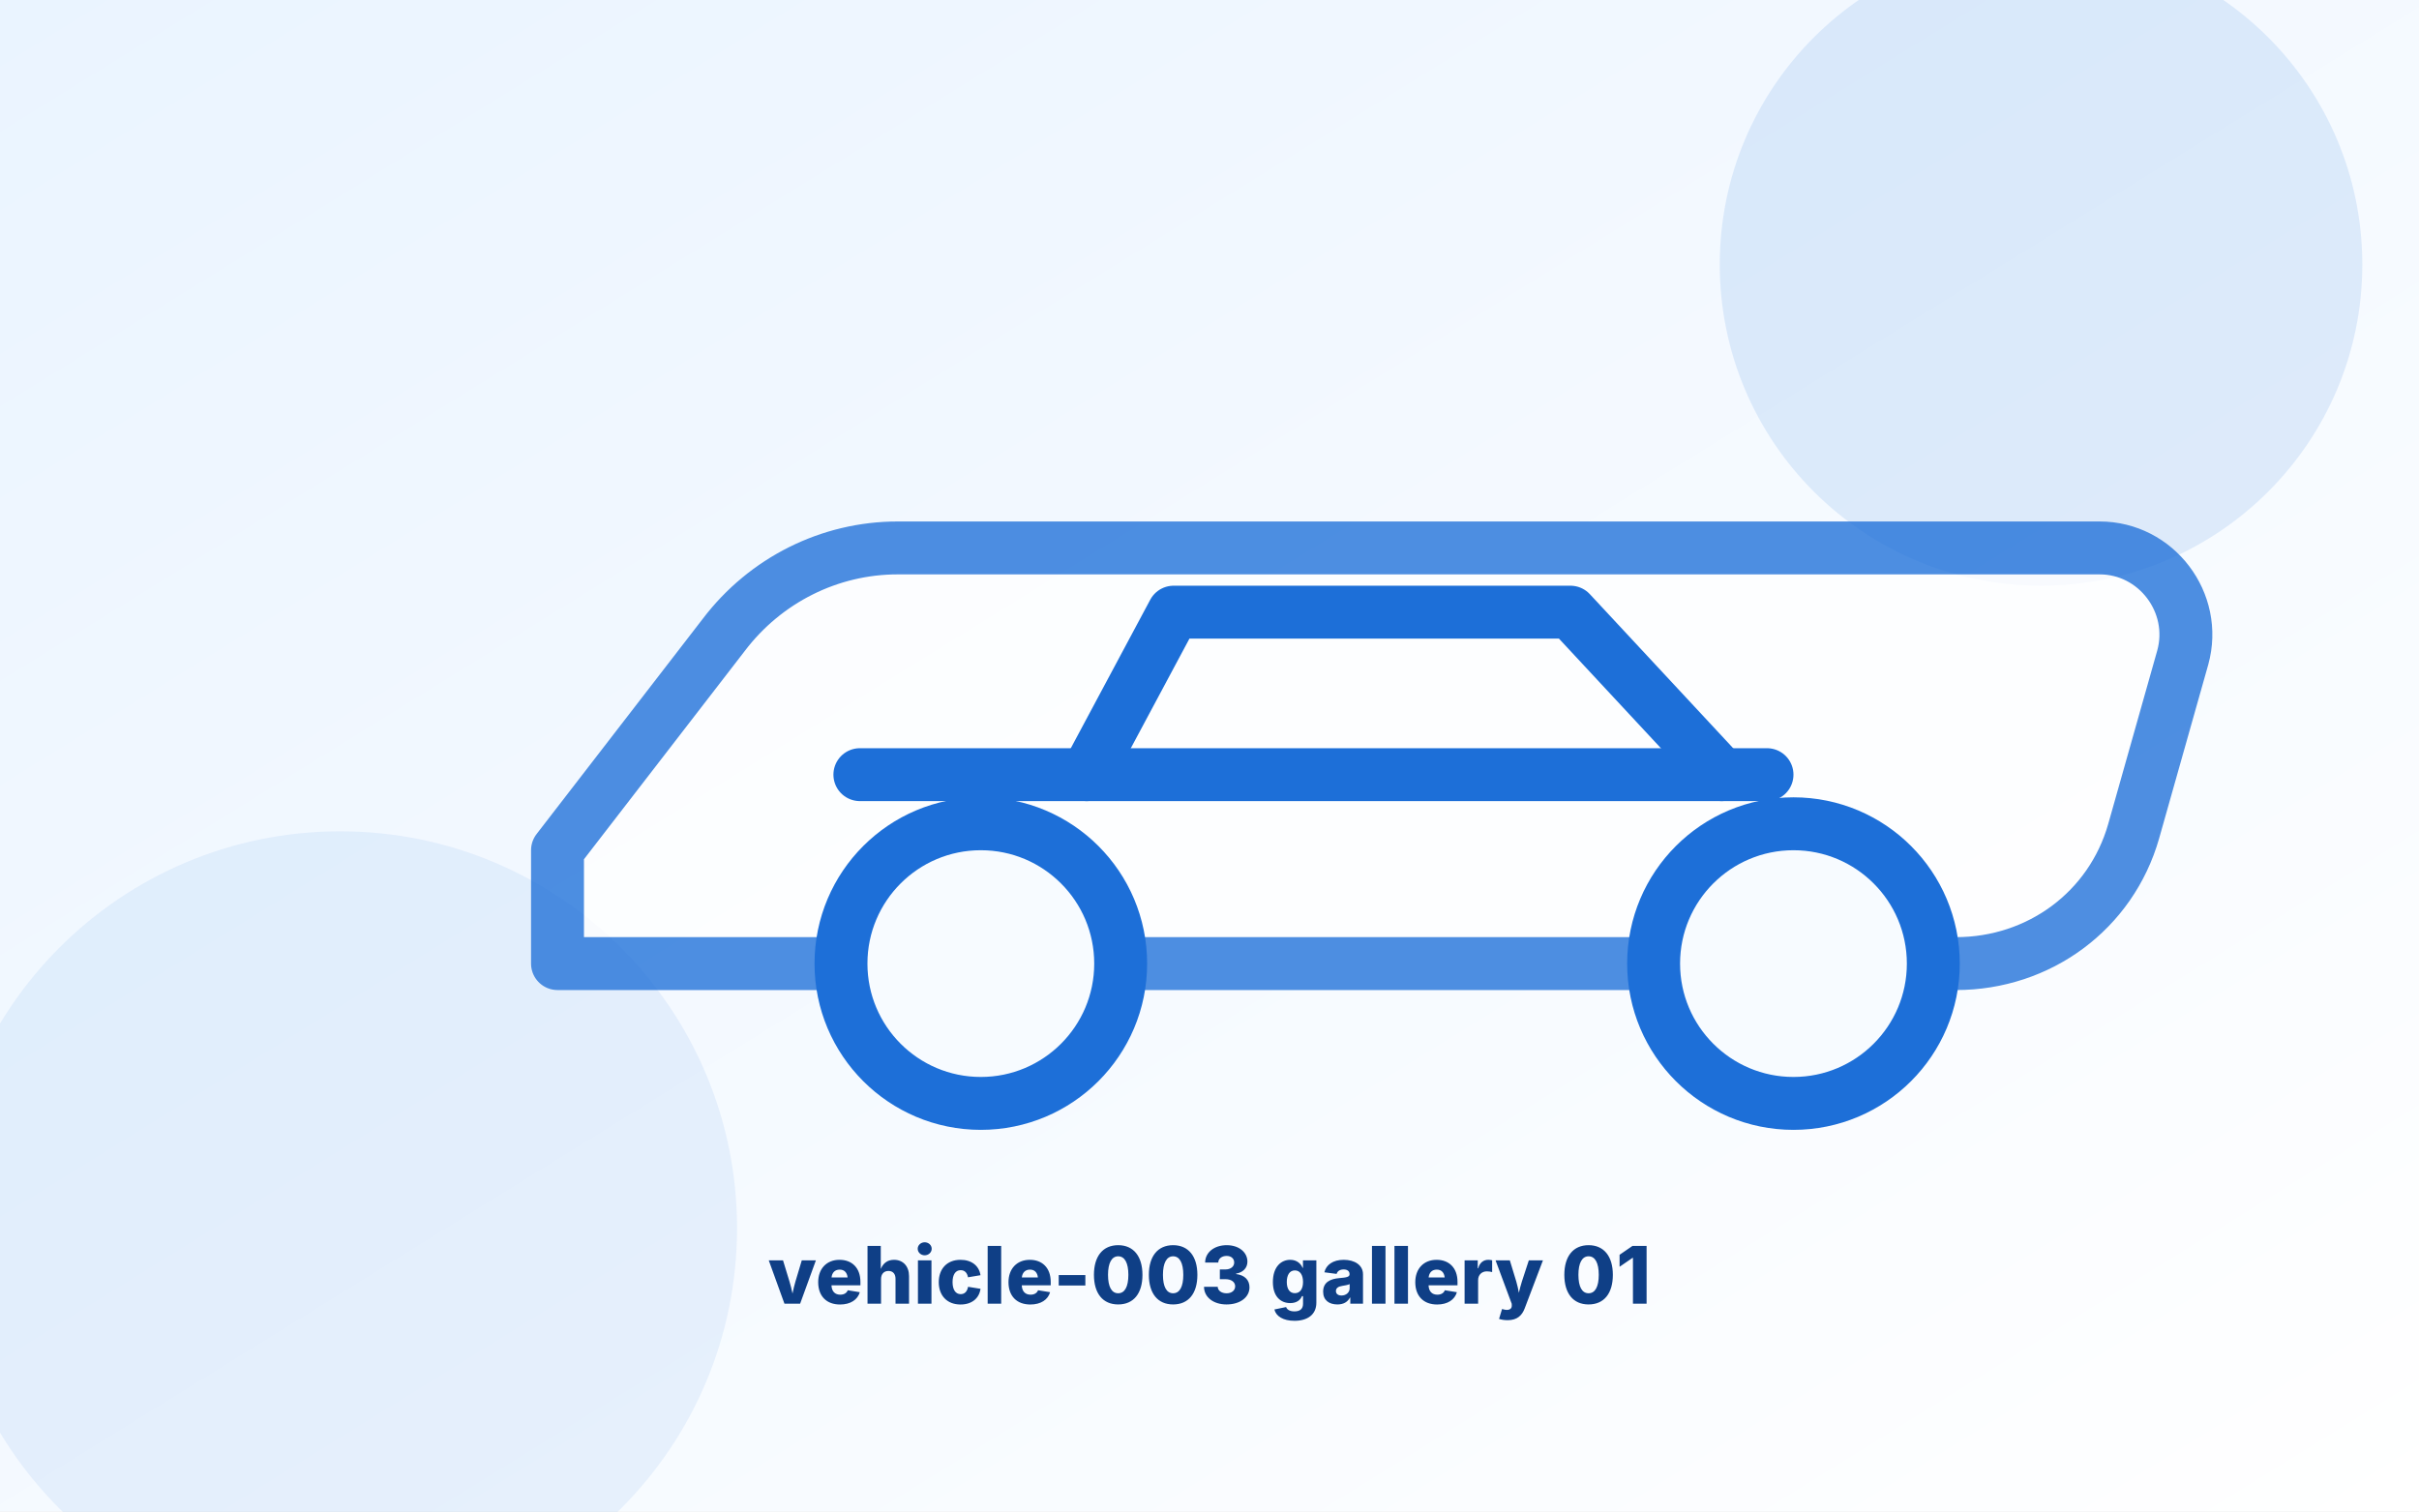
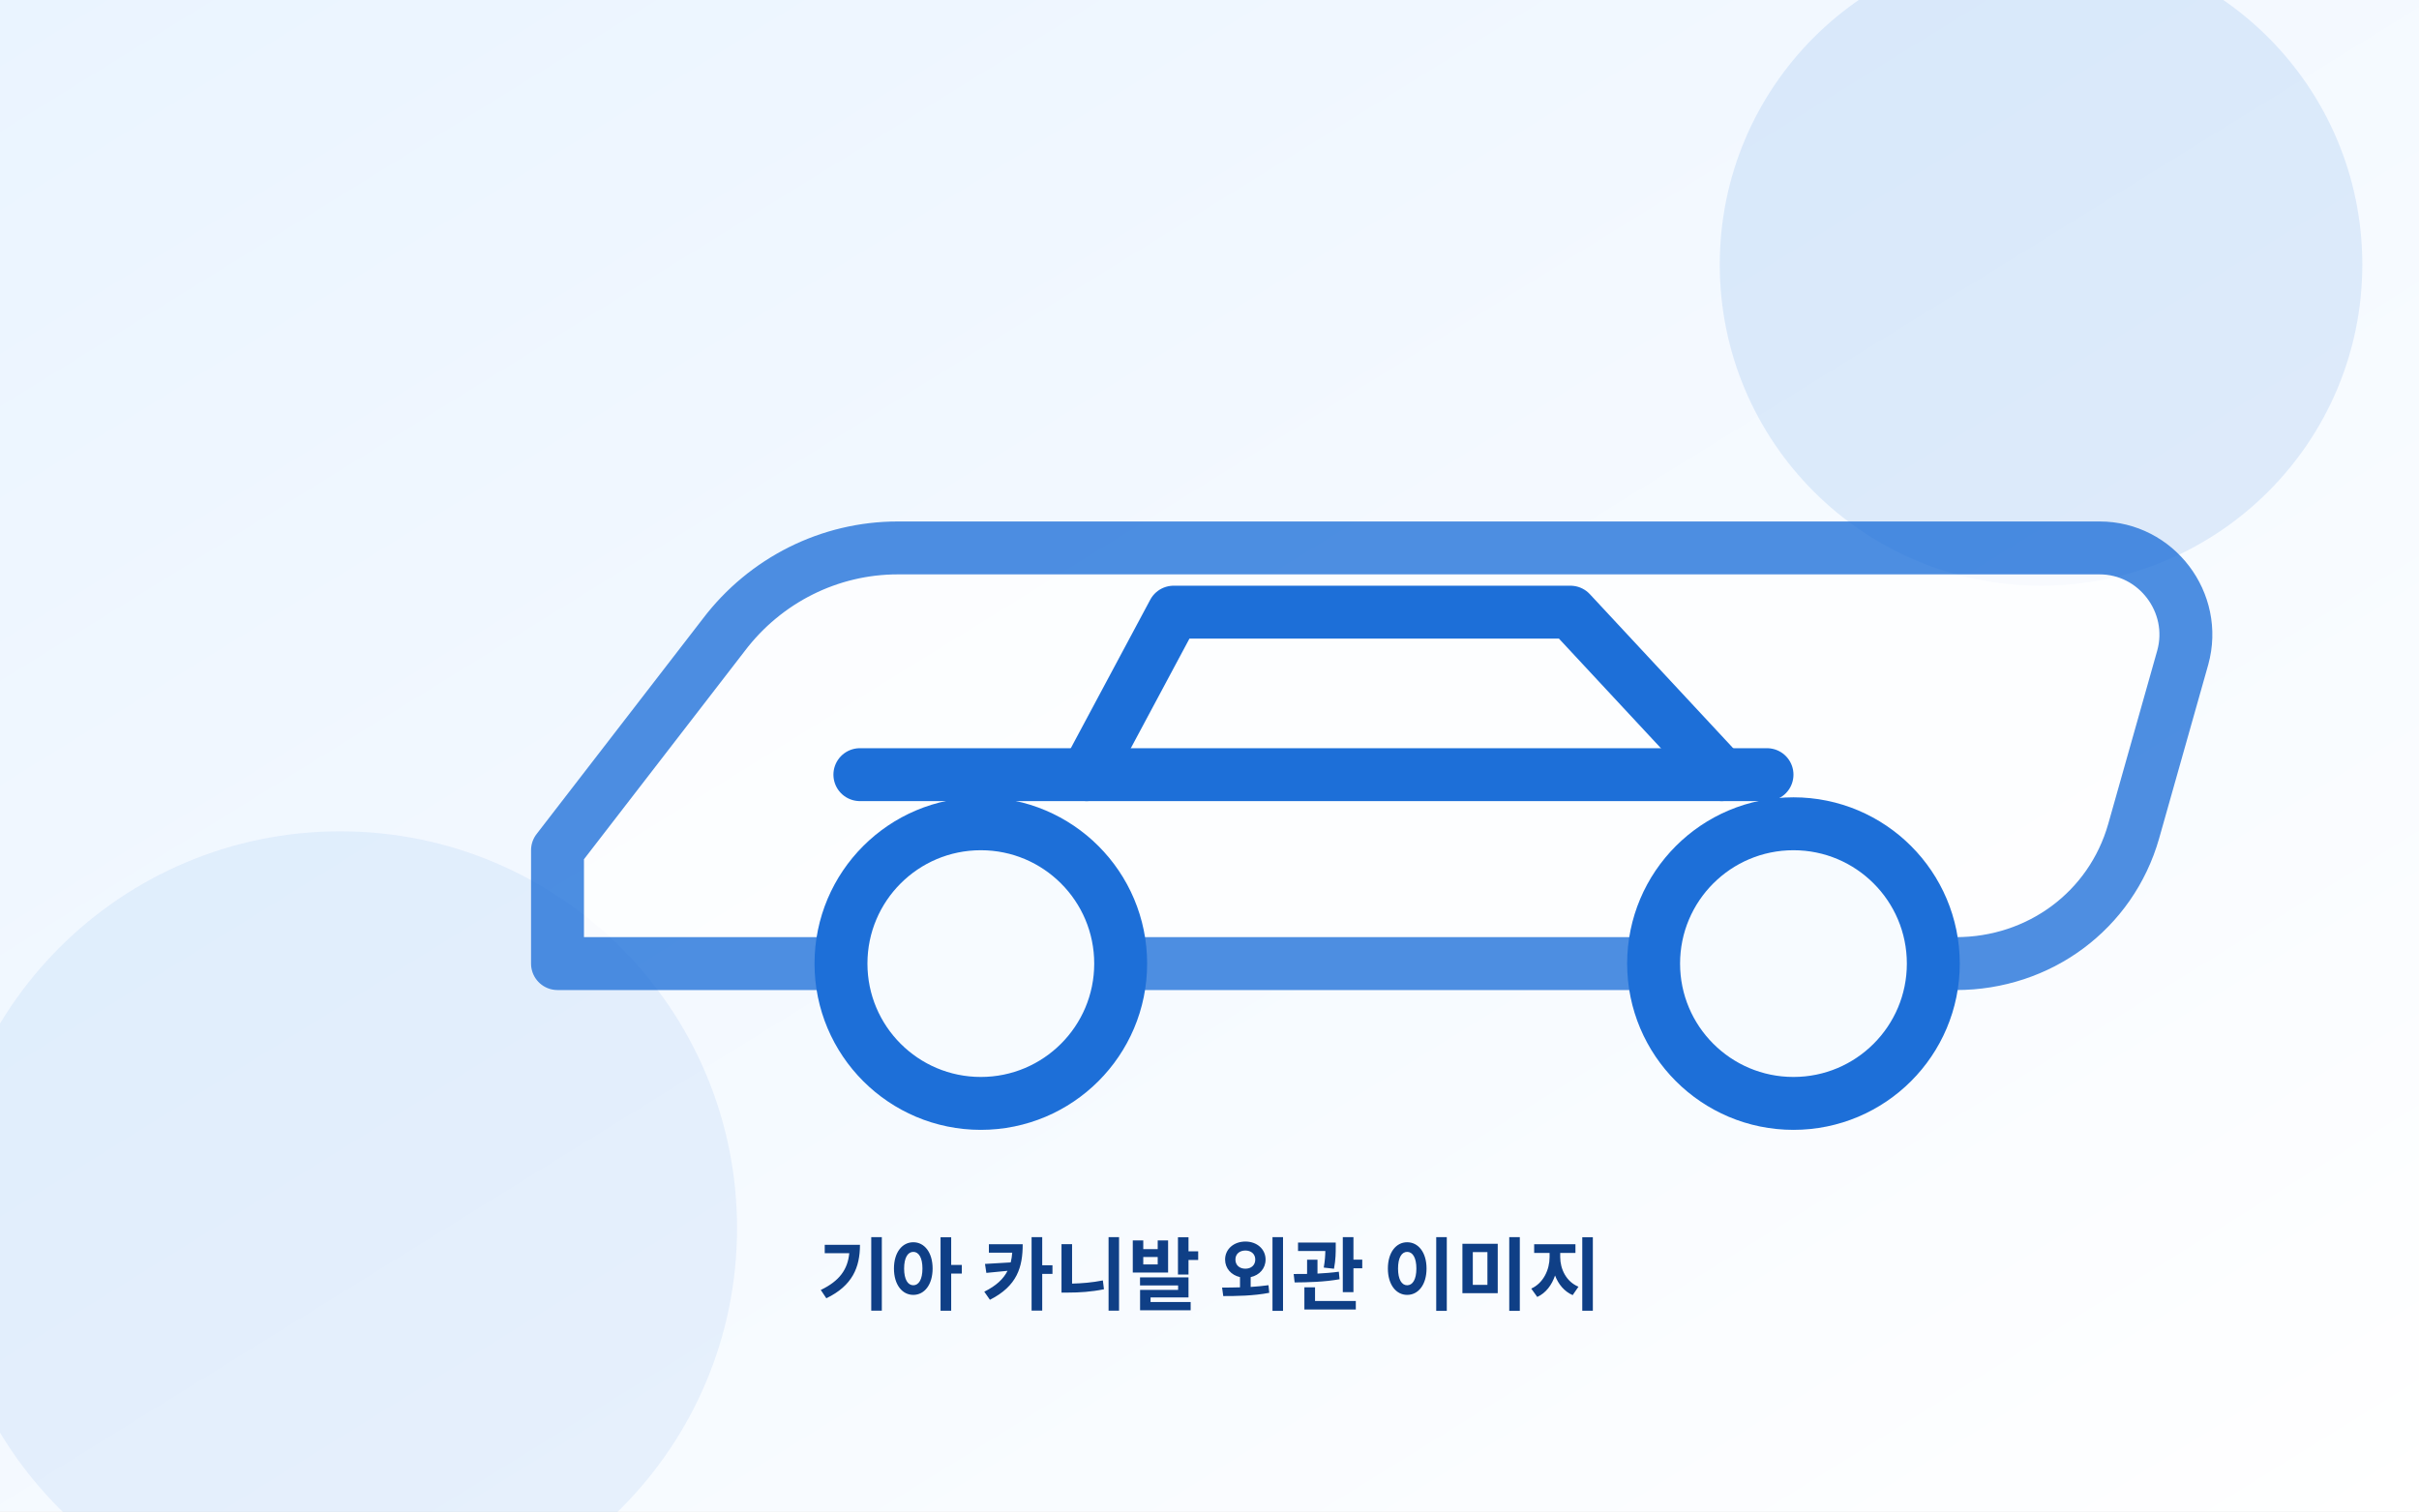
- <svg xmlns="http://www.w3.org/2000/svg" viewBox="0 0 1280 800" role="img" aria-label="vehicle-003 gallery 01">
+ <svg xmlns="http://www.w3.org/2000/svg" viewBox="0 0 1280 800" role="img" aria-label="기아 카니발 외관 이미지">
  <defs>
    <linearGradient id="bg" x1="0" y1="0" x2="1" y2="1">
      <stop offset="0" stop-color="#eaf4ff" />
      <stop offset="1" stop-color="#ffffff" />
    </linearGradient>
  </defs>
  <rect width="1280" height="800" fill="url(#bg)" />
  <circle cx="1080" cy="140" r="170" fill="#1d6fd8" opacity="0.12" />
  <circle cx="180" cy="650" r="210" fill="#1d6fd8" opacity="0.08" />
  <g transform="translate(215 300)" fill="none" stroke="#1d6fd8" stroke-width="28" stroke-linecap="round" stroke-linejoin="round">
    <path d="M80 210h740c44 0 82-28 94-70l26-92c8-29-14-58-44-58H260c-36 0-70 17-92 46L80 150z" fill="#ffffff" opacity="0.78" />
    <path d="M230 210a74 74 0 1 0 148 0a74 74 0 0 0-148 0" fill="#f7fbff" />
    <path d="M660 210a74 74 0 1 0 148 0a74 74 0 0 0-148 0" fill="#f7fbff" />
    <path d="M240 110h480" />
    <path d="M360 110l46-86h210l80 86" />
  </g>
-   <text x="640" y="690" text-anchor="middle" font-family="Inter, Arial, sans-serif" font-size="42" font-weight="800" fill="#0f3f86">vehicle-003 gallery 01</text>
+   <text x="640" y="690" text-anchor="middle" font-family="Pretendard, Arial, sans-serif" font-size="42" font-weight="800" fill="#0f3f86">기아 카니발 외관 이미지</text>
</svg>
